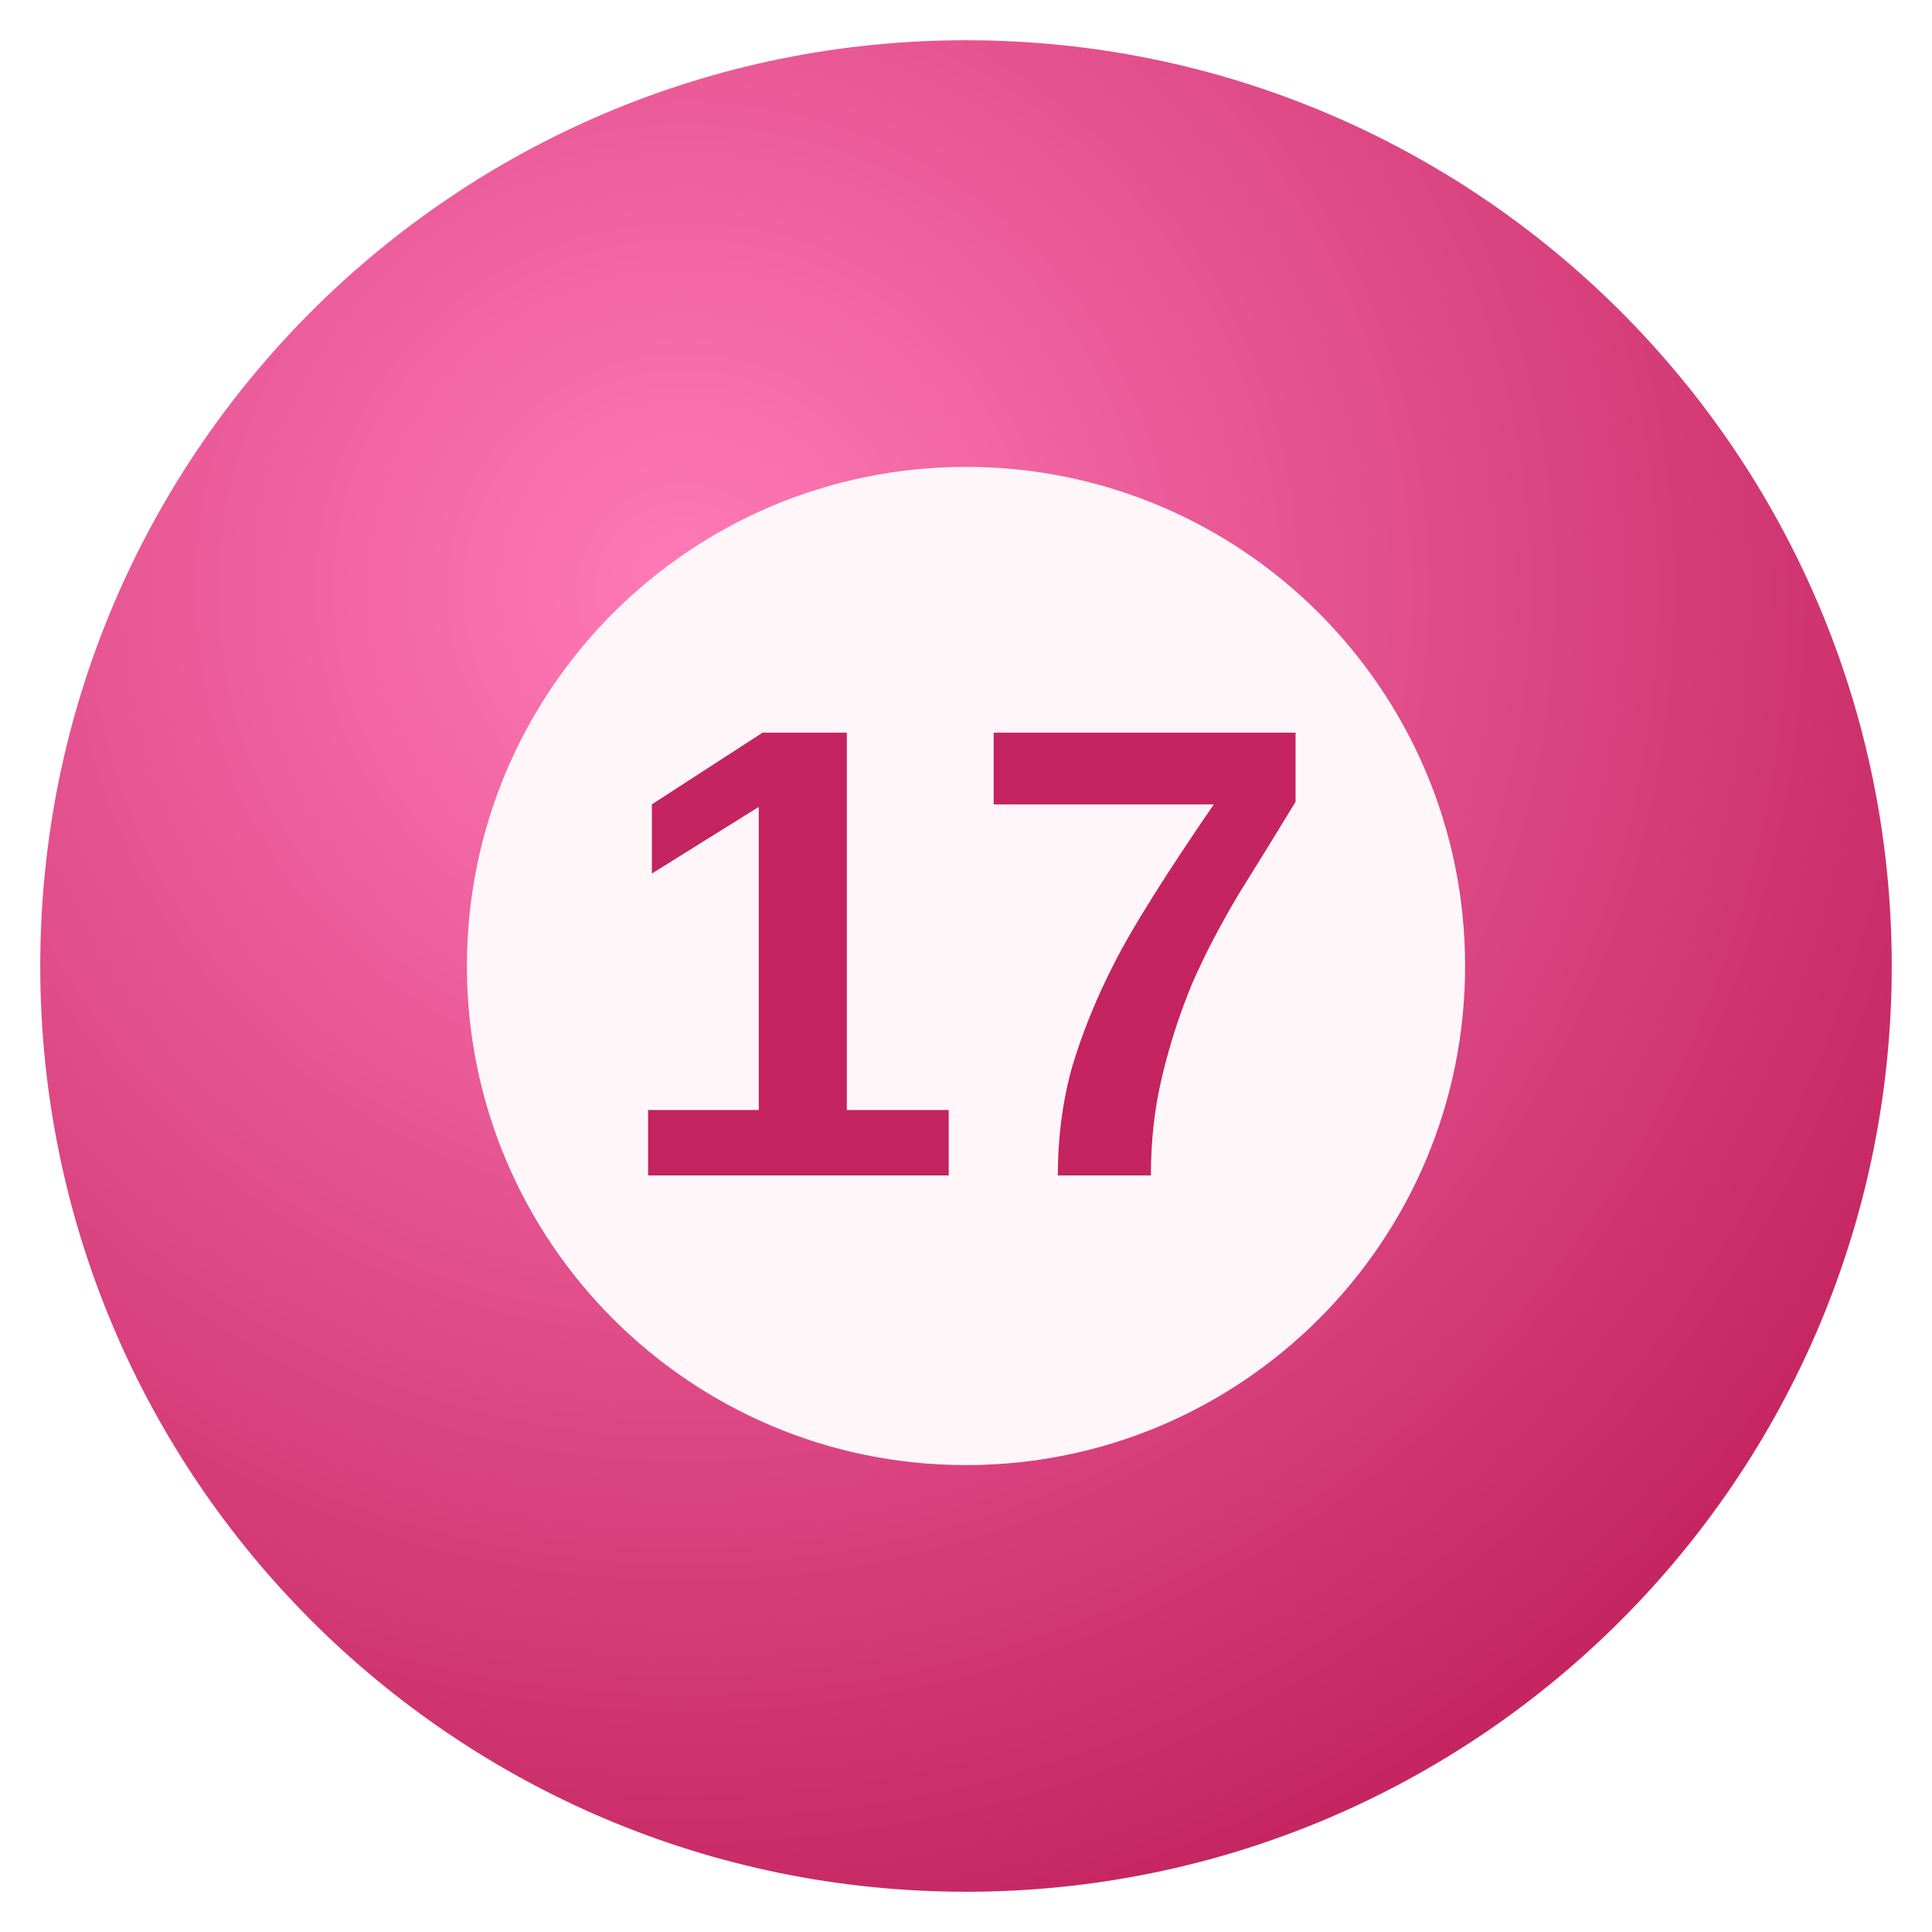
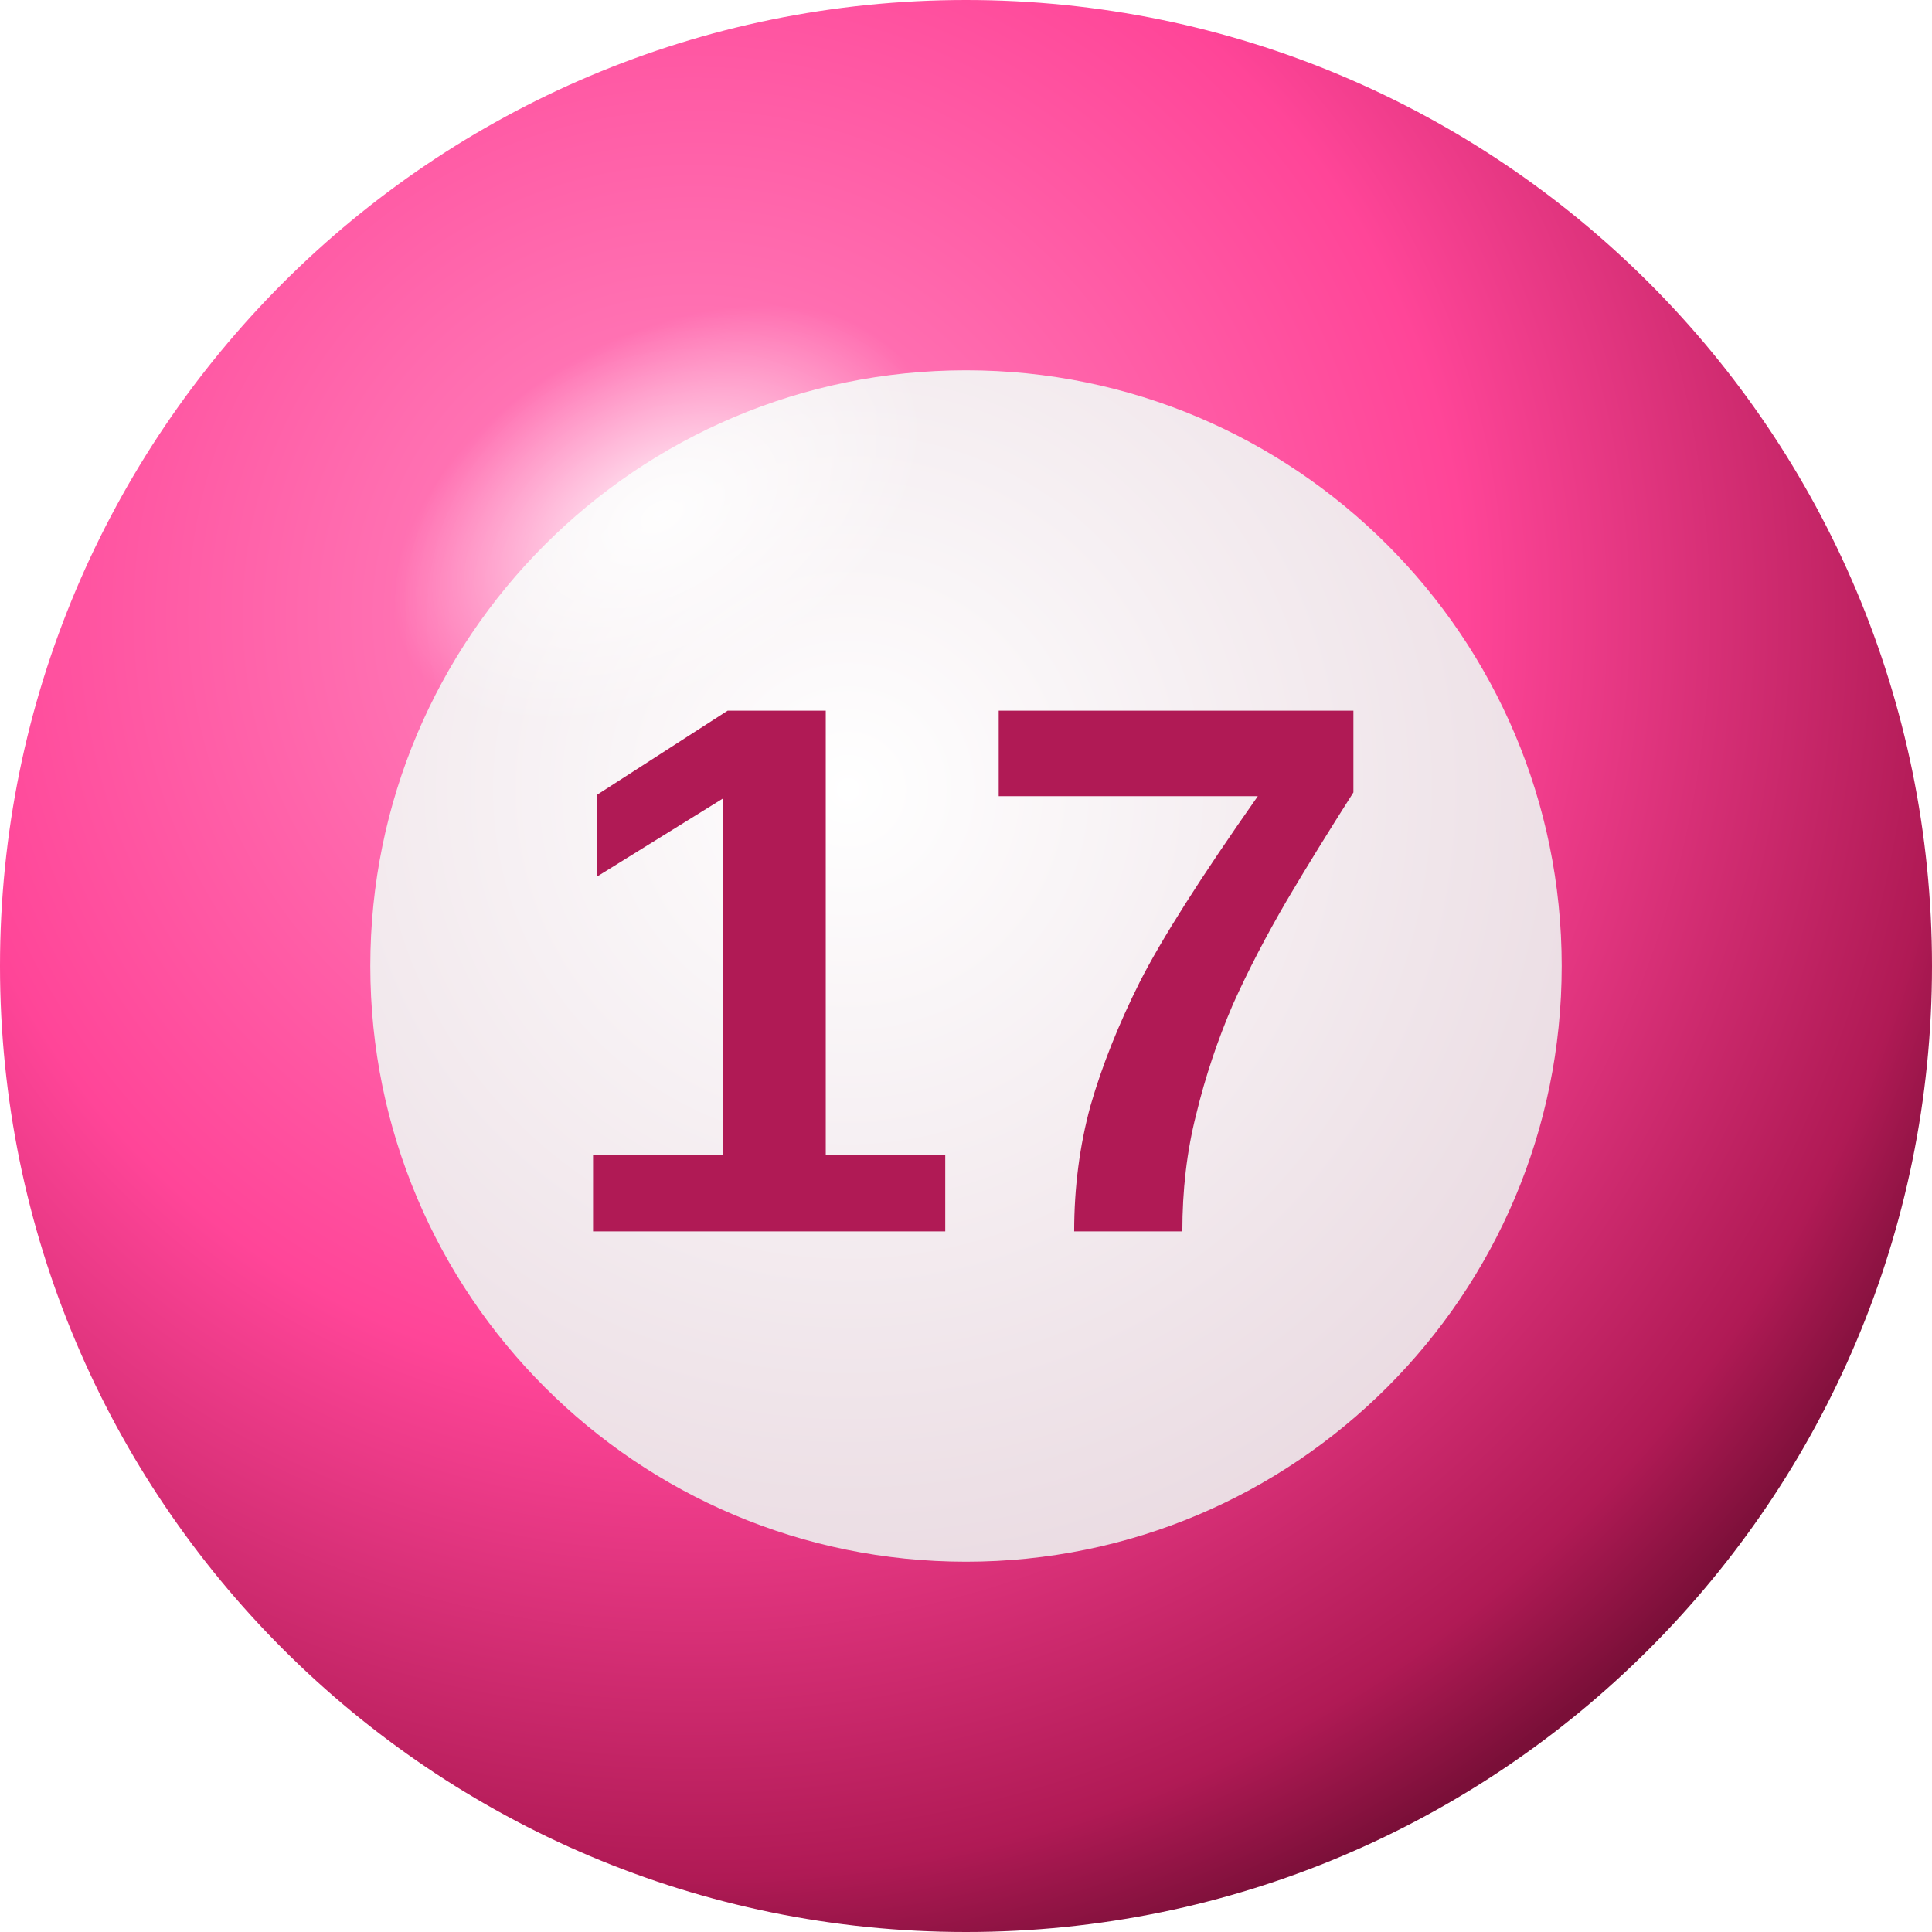
<svg xmlns="http://www.w3.org/2000/svg" viewBox="0 0 24 24">
  <defs>
-     <radialGradient id="b" cx="0.35" cy="0.3" r="0.75">
-       <stop offset="0" stop-color="#ff7ab8" />
-       <stop offset="1" stop-color="#c4245f" />
+     <radialGradient id="ball" cx="0.36" cy="0.32" r="0.72">
+       <stop offset="0" stop-color="#ff8cc2" />
+       <stop offset="0.55" stop-color="#ff4598" />
+       <stop offset="0.9" stop-color="#b01a55" />
+       <stop offset="1" stop-color="#7a0f38" />
+     </radialGradient>
+     <radialGradient id="gloss" cx="0.5" cy="0.5" r="0.5">
+       <stop offset="0" stop-color="#ffffff" stop-opacity="0.9" />
+       <stop offset="1" stop-color="#ffffff" stop-opacity="0" />
+     </radialGradient>
+     <radialGradient id="disc" cx="0.4" cy="0.35" r="0.7">
+       <stop offset="0" stop-color="#ffffff" />
+       <stop offset="1" stop-color="#eadbe2" />
    </radialGradient>
  </defs>
-   <circle cx="12" cy="12" r="11.5" fill="url(#b)" />
-   <circle cx="12" cy="12" r="6.2" fill="#fff6fa" />
-   <text x="12" y="14.6" text-anchor="middle" font-family="Arial, Helvetica, sans-serif" font-weight="700" font-size="8" fill="#c4245f">17</text>
+   <circle cx="12" cy="12" r="12" fill="url(#ball)" />
+   <circle cx="12" cy="12" r="7.4" fill="url(#disc)" />
+   <text x="12" y="15.3" text-anchor="middle" font-family="Arial, Helvetica, sans-serif" font-weight="700" font-size="9.4" fill="#b01a55">17</text>
+   <ellipse cx="8.2" cy="6.4" rx="3.6" ry="2.2" fill="url(#gloss)" transform="rotate(-30 8.2 6.4)" />
</svg>
